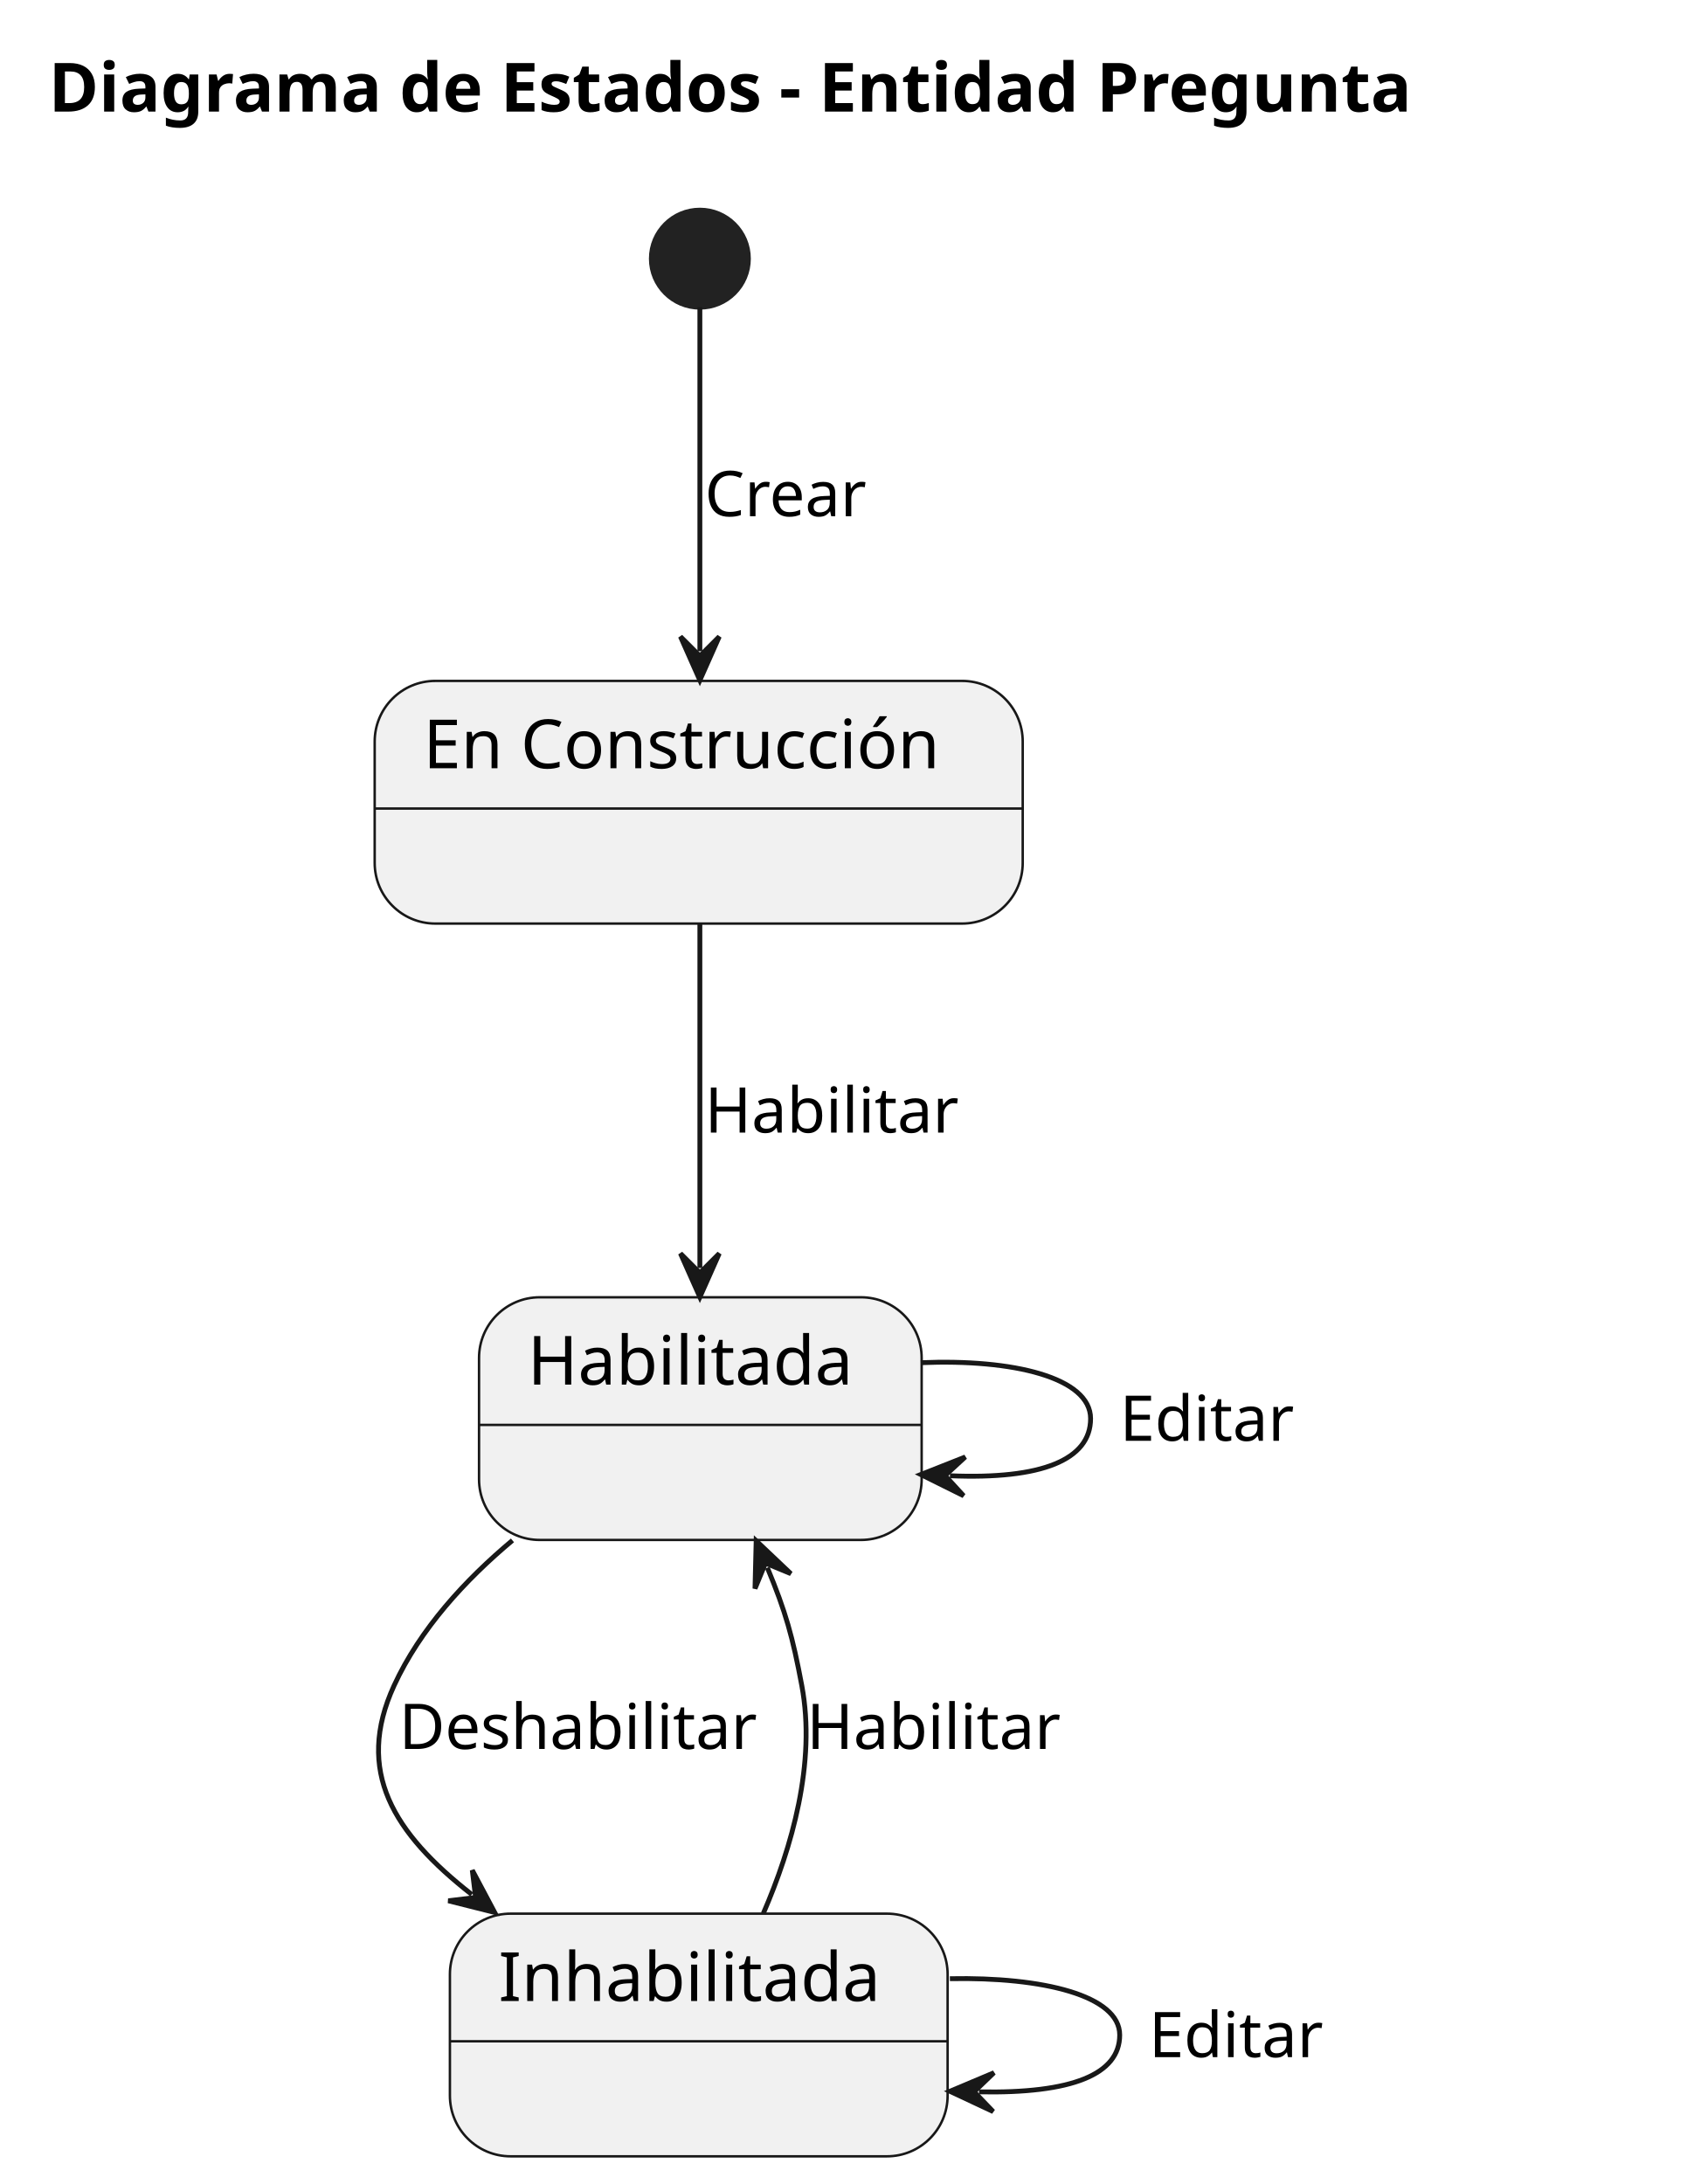
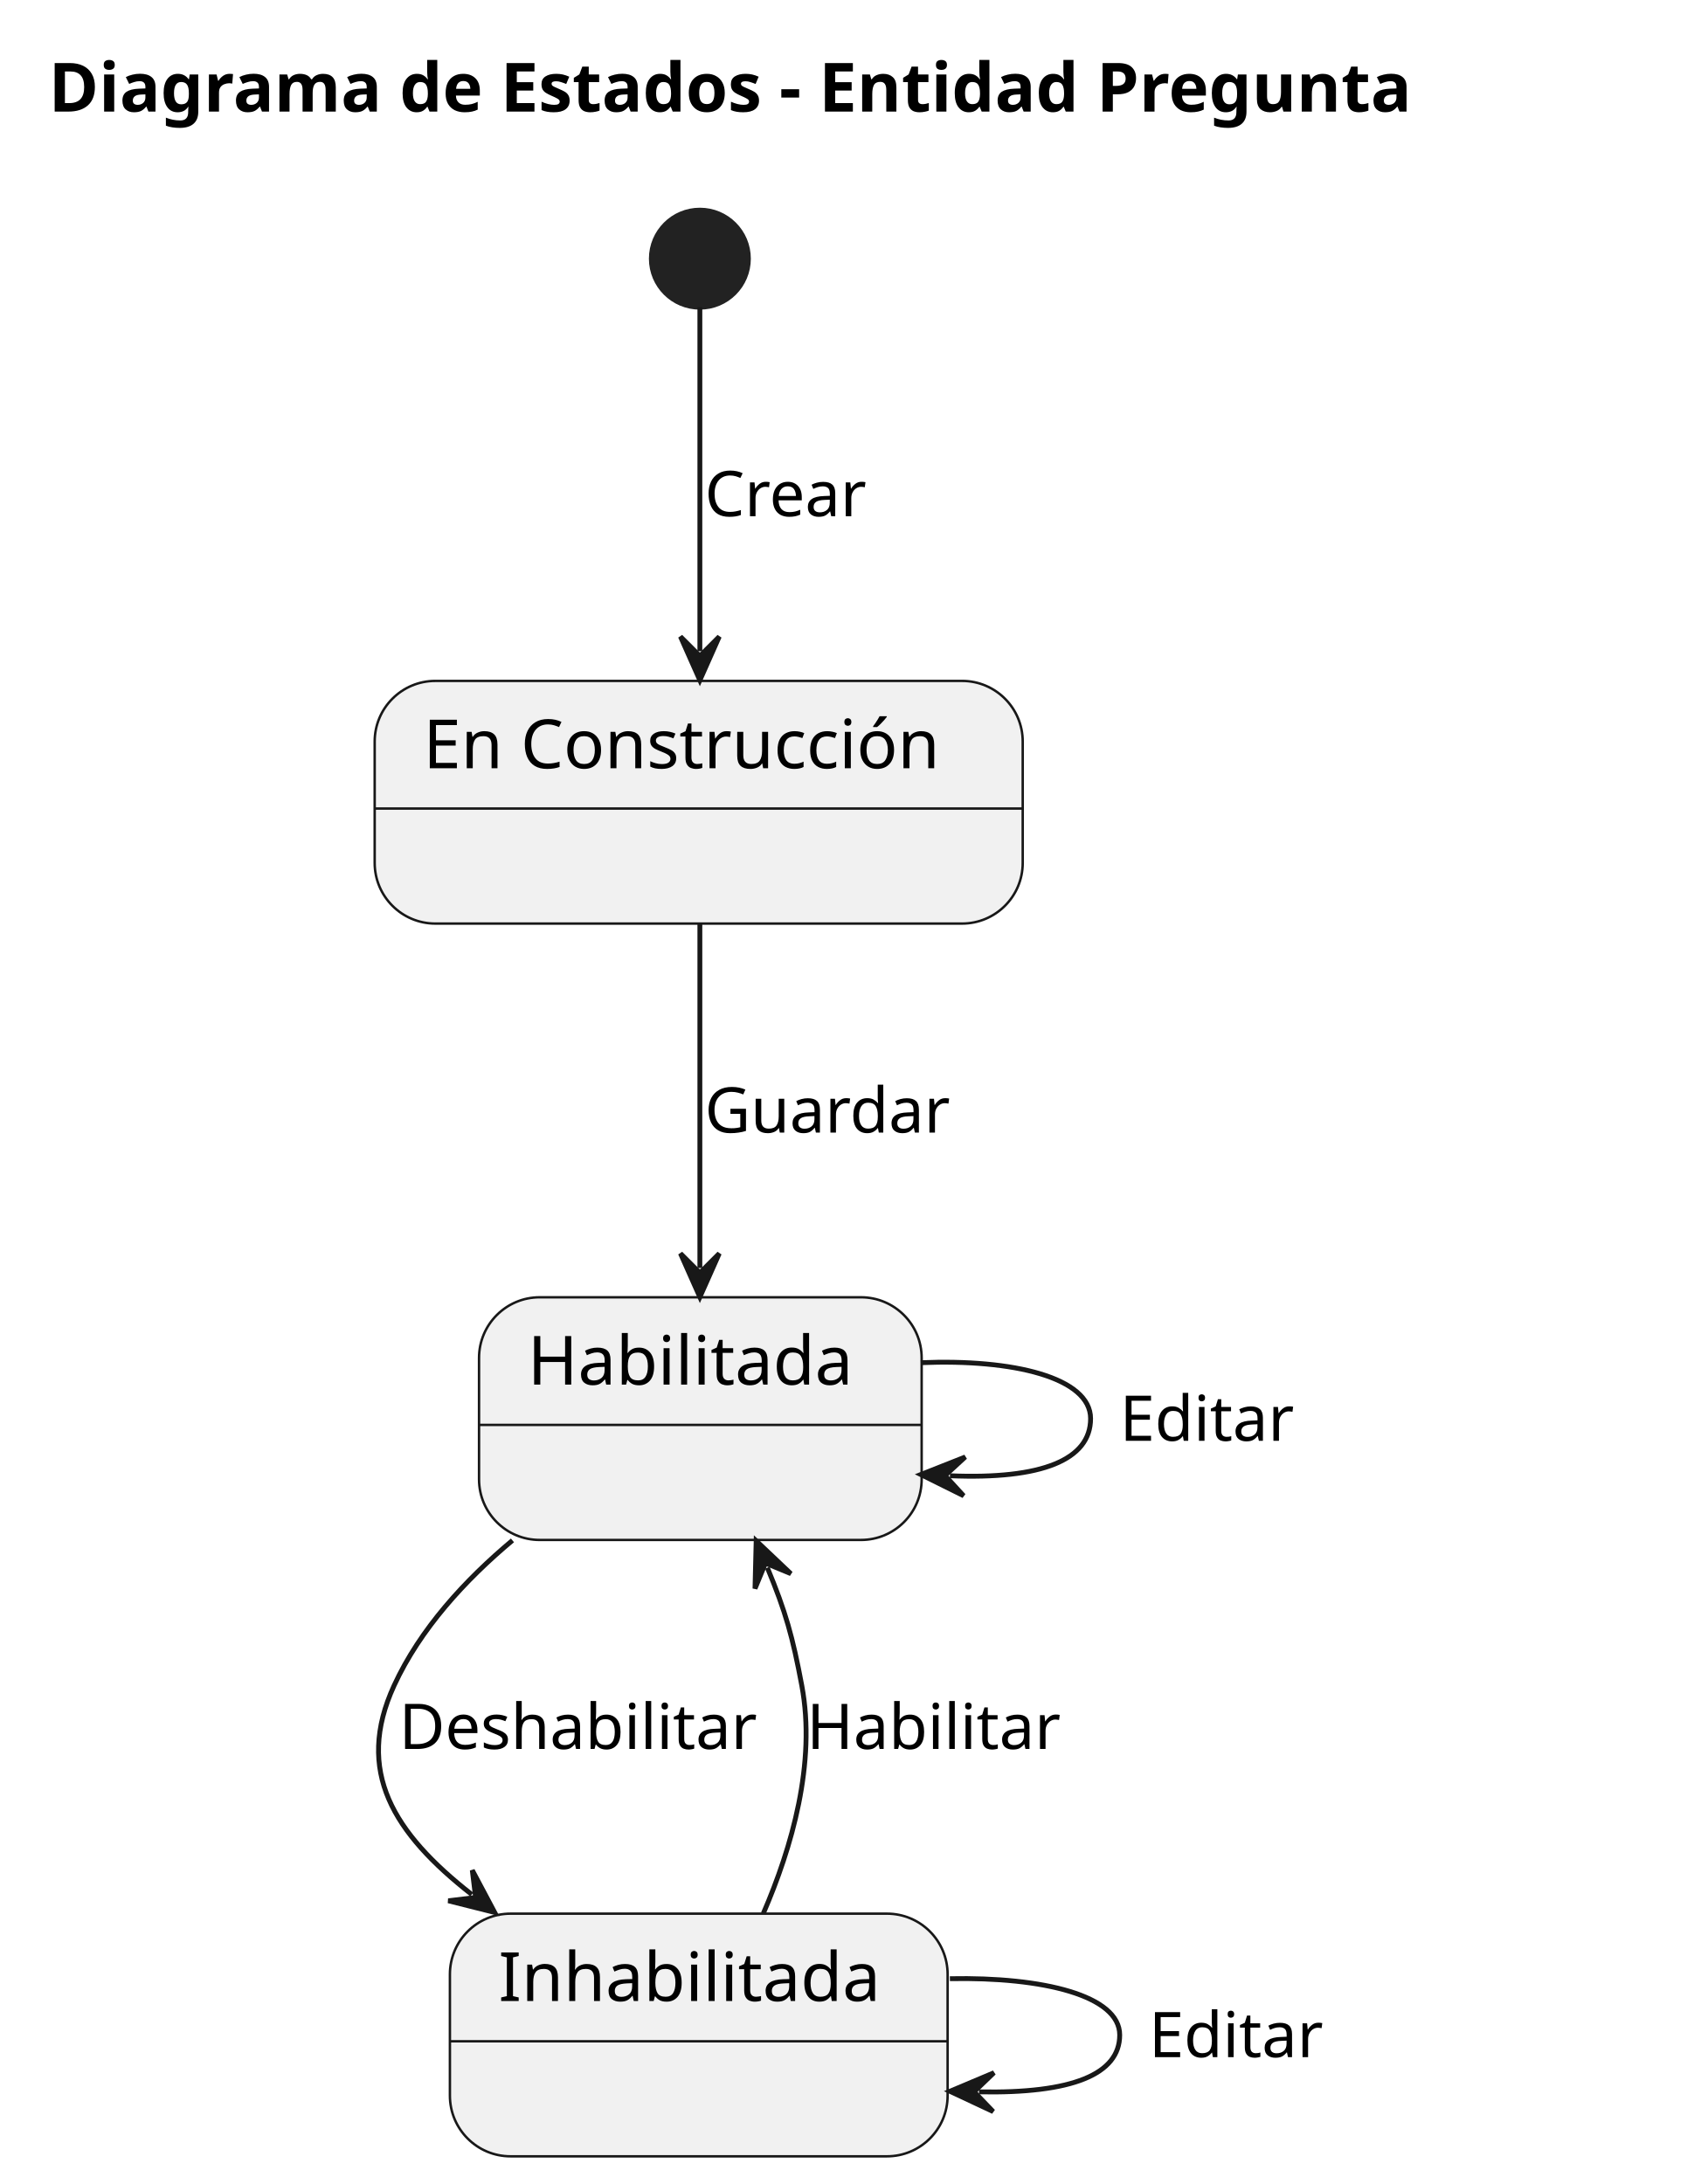
<svg xmlns="http://www.w3.org/2000/svg" contentStyleType="text/css" data-diagram-type="STATE" height="450px" preserveAspectRatio="none" style="width:349px;height:450px;background:#FFFFFF;" version="1.1" viewBox="0 0 349 450" width="349px" zoomAndPan="magnify">
  <defs />
  <g>
    <g class="title" data-source-line="1">
      <text fill="#000000" font-family="sans-serif" font-size="14" font-weight="bold" lengthAdjust="spacing" textLength="321.248" x="10" y="22.995">Diagrama de Estados - Entidad Pregunta</text>
    </g>
    <g id="construccion">
      <rect fill="#F1F1F1" height="50" rx="12.5" ry="12.5" style="stroke:#181818;stroke-width:0.5;" width="133.518" x="77.196" y="140.297" />
      <line style="stroke:#181818;stroke-width:0.5;" x1="77.196" x2="210.714" y1="166.594" y2="166.594" />
      <text fill="#000000" font-family="sans-serif" font-size="14" lengthAdjust="spacing" textLength="113.518" x="87.196" y="158.292">En Construcción</text>
    </g>
    <g id="habilitada">
      <rect fill="#F1F1F1" height="50" rx="12.5" ry="12.5" style="stroke:#181818;stroke-width:0.5;" width="91.196" x="98.696" y="267.297" />
      <line style="stroke:#181818;stroke-width:0.5;" x1="98.696" x2="189.892" y1="293.594" y2="293.594" />
      <text fill="#000000" font-family="sans-serif" font-size="14" lengthAdjust="spacing" textLength="71.196" x="108.696" y="285.292">Habilitada</text>
    </g>
    <g id="inhabilitada">
      <rect fill="#F1F1F1" height="50" rx="12.5" ry="12.5" style="stroke:#181818;stroke-width:0.5;" width="102.544" x="92.696" y="394.297" />
      <line style="stroke:#181818;stroke-width:0.5;" x1="92.696" x2="195.24" y1="420.594" y2="420.594" />
      <text fill="#000000" font-family="sans-serif" font-size="14" lengthAdjust="spacing" textLength="82.544" x="102.696" y="412.292">Inhabilitada</text>
    </g>
    <ellipse cx="144.196" cy="53.297" fill="#222222" rx="10" ry="10" style="stroke:#222222;stroke-width:1;" />
    <g class="link" data-entity-1=".start." data-entity-2="construccion" data-source-line="7" data-uid="lnk3" id="link_.start._construccion">
      <path d="M144.196,63.297 C144.196,79.927 144.196,109.957 144.196,134.167" fill="none" id="*start*-to-construccion" style="stroke:#181818;stroke-width:1;" />
      <polygon fill="#181818" points="144.196,140.167,148.196,131.167,144.196,135.167,140.196,131.167,144.196,140.167" style="stroke:#181818;stroke-width:1;" />
      <text fill="#000000" font-family="sans-serif" font-size="13" lengthAdjust="spacing" textLength="35.731" x="145.196" y="106.364">Crear</text>
    </g>
    <g class="link" data-entity-1="construccion" data-entity-2="habilitada" data-source-line="8" data-uid="lnk4" id="link_construccion_habilitada">
      <path d="M144.196,190.397 C144.196,212.537 144.196,239.157 144.196,261.267" fill="none" id="construccion-to-habilitada" style="stroke:#181818;stroke-width:1;" />
      <polygon fill="#181818" points="144.196,267.267,148.196,258.267,144.196,262.267,140.196,258.267,144.196,267.267" style="stroke:#181818;stroke-width:1;" />
-       <text fill="#000000" font-family="sans-serif" font-size="13" lengthAdjust="spacing" textLength="55.237" x="145.196" y="233.364">Habilitar</text>
+       <text fill="#000000" font-family="sans-serif" font-size="13" lengthAdjust="spacing" textLength="53.187" x="145.196" y="233.364">Guardar</text>
    </g>
    <g class="link" data-entity-1="habilitada" data-entity-2="inhabilitada" data-source-line="10" data-uid="lnk5" id="link_habilitada_inhabilitada">
      <path d="M105.586,317.387 C95.796,325.577 86.556,335.647 81.196,347.297 C73.066,364.967 81.093,377.727 97.203,390.347" fill="none" id="habilitada-to-inhabilitada" style="stroke:#181818;stroke-width:1;" />
      <polygon fill="#181818" points="101.926,394.047,97.308,385.348,97.99,390.964,92.374,391.646,101.926,394.047" style="stroke:#181818;stroke-width:1;" />
      <text fill="#000000" font-family="sans-serif" font-size="13" lengthAdjust="spacing" textLength="78.482" x="82.196" y="360.364">Deshabilitar</text>
    </g>
    <g class="link" data-entity-1="inhabilitada" data-entity-2="habilitada" data-source-line="11" data-uid="lnk6" id="link_inhabilitada_habilitada">
      <path d="M157.256,394.277 C163.146,380.667 168.186,363.217 165.196,347.297 C163.306,337.217 161.889,332.127 158.099,323.007" fill="none" id="inhabilitada-to-habilitada" style="stroke:#181818;stroke-width:1;" />
      <polygon fill="#181818" points="155.796,317.467,155.556,327.313,157.715,322.084,162.944,324.243,155.796,317.467" style="stroke:#181818;stroke-width:1;" />
      <text fill="#000000" font-family="sans-serif" font-size="13" lengthAdjust="spacing" textLength="55.237" x="166.196" y="360.364">Habilitar</text>
    </g>
    <g class="link" data-entity-1="habilitada" data-entity-2="habilitada" data-source-line="13" data-uid="lnk7" id="link_habilitada_habilitada">
      <path d="M189.716,280.777 C208.646,279.977 224.696,283.817 224.696,292.297 C224.696,300.777 214.641,304.87 195.711,304.07" fill="none" id="habilitada-to-habilitada" style="stroke:#181818;stroke-width:1;" />
      <polygon fill="#181818" points="189.716,303.817,198.539,308.193,194.712,304.028,198.877,300.2,189.716,303.817" style="stroke:#181818;stroke-width:1;" />
      <text fill="#000000" font-family="sans-serif" font-size="13" lengthAdjust="spacing" textLength="38.486" x="230.696" y="296.864">Editar</text>
    </g>
    <g class="link" data-entity-1="inhabilitada" data-entity-2="inhabilitada" data-source-line="14" data-uid="lnk8" id="link_inhabilitada_inhabilitada">
      <path d="M195.706,407.697 C214.896,407.317 230.696,411.187 230.696,419.297 C230.696,427.407 220.895,431.396 201.705,431.016" fill="none" id="inhabilitada-to-inhabilitada" style="stroke:#181818;stroke-width:1;" />
      <polygon fill="#181818" points="195.706,430.897,204.625,435.074,200.705,430.996,204.784,427.076,195.706,430.897" style="stroke:#181818;stroke-width:1;" />
      <text fill="#000000" font-family="sans-serif" font-size="13" lengthAdjust="spacing" textLength="38.486" x="236.696" y="423.864">Editar</text>
    </g>
  </g>
</svg>
